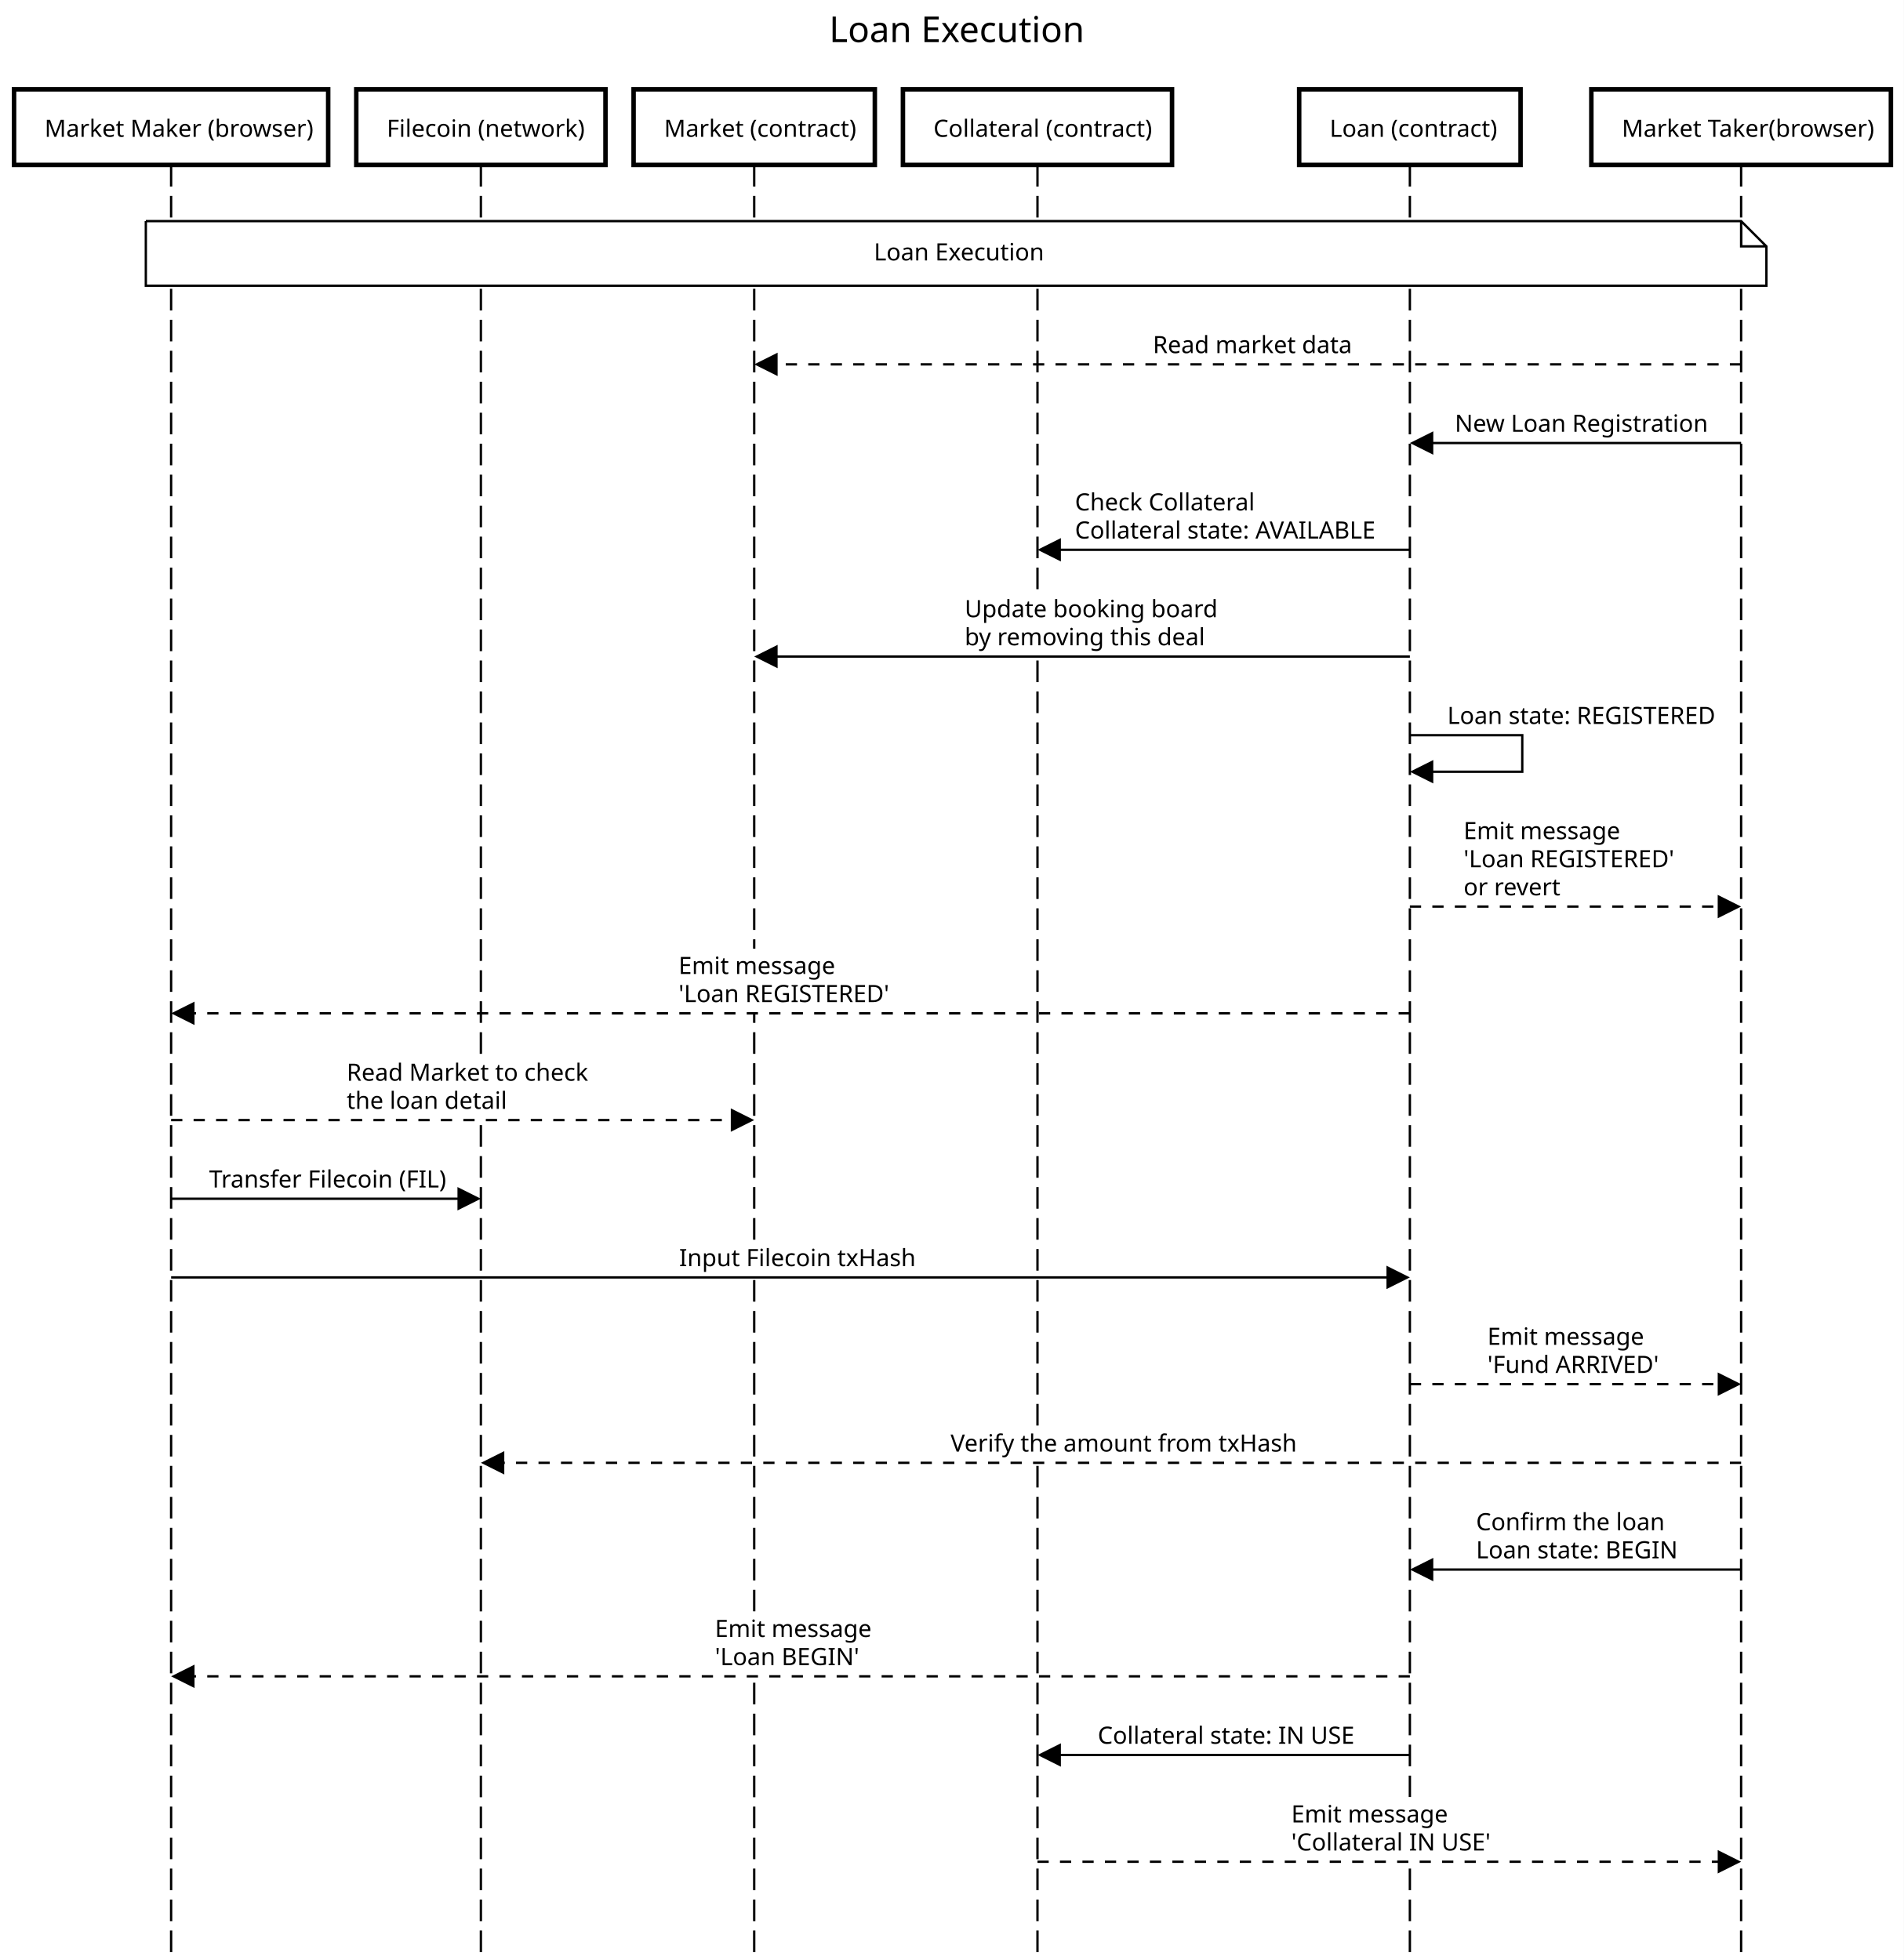
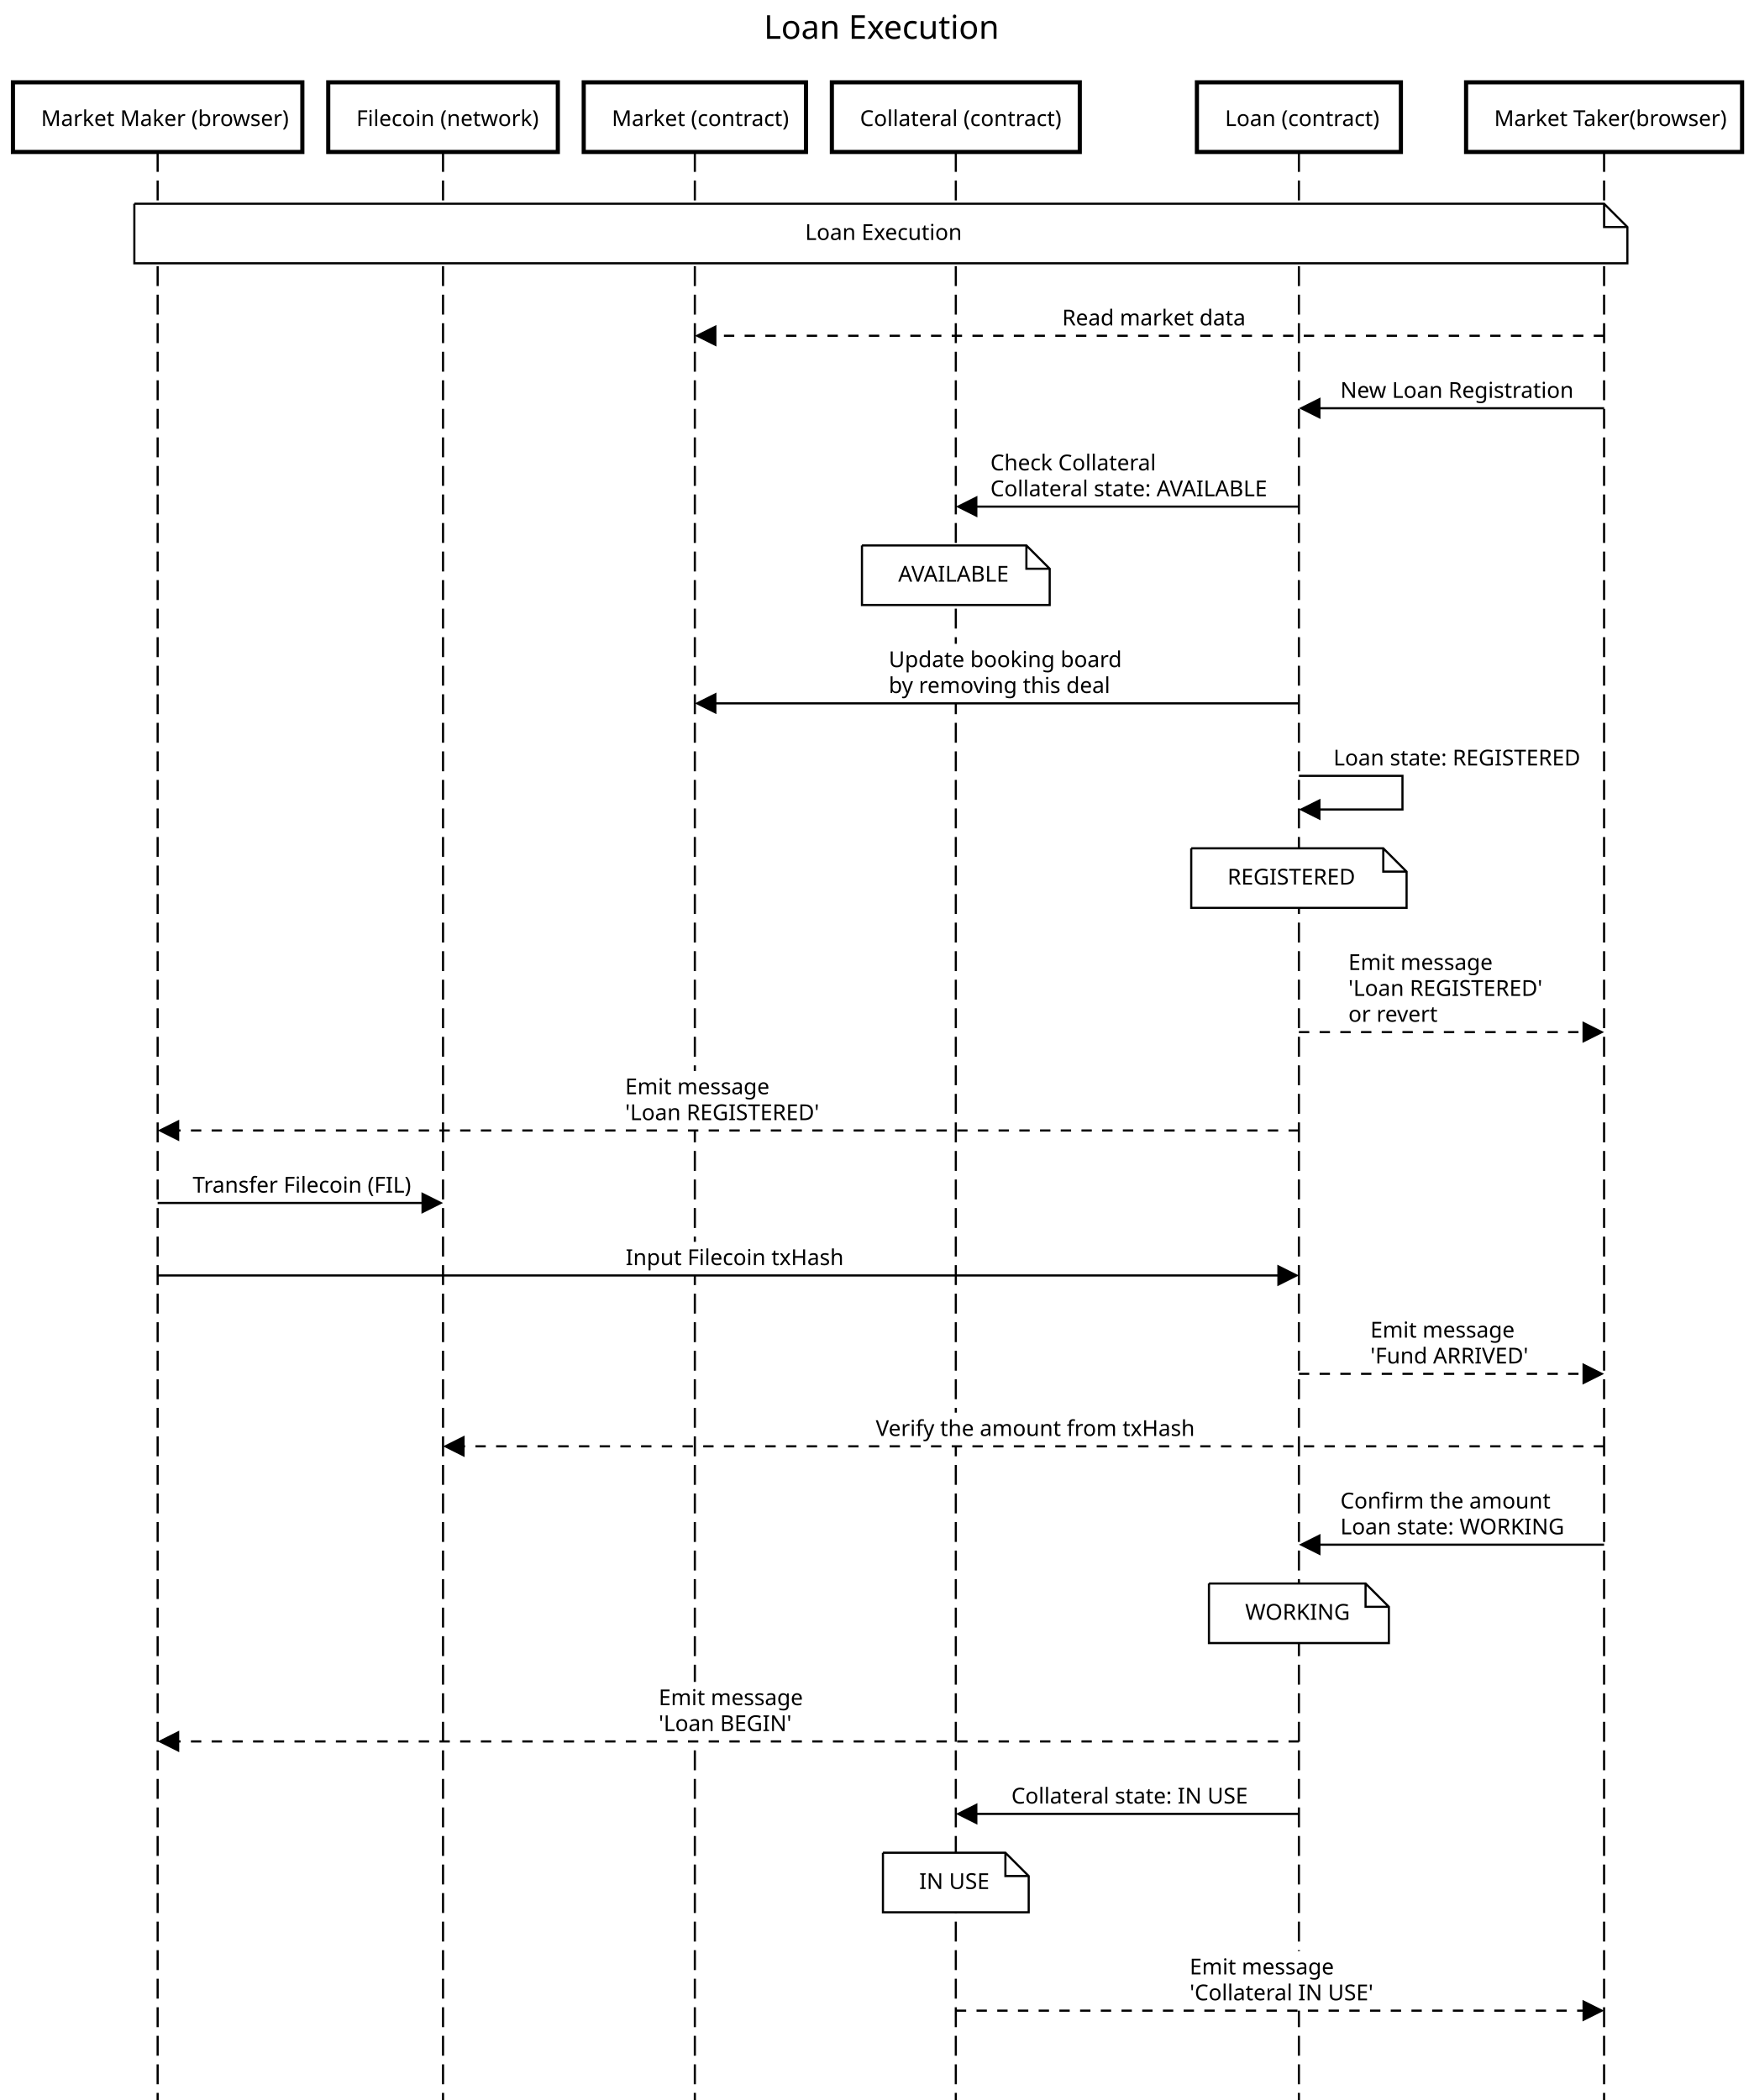
- <svg xmlns="http://www.w3.org/2000/svg" version="1.1" width="1277" height="1315">
+ <svg xmlns="http://www.w3.org/2000/svg" version="1.1" width="1277" height="1529">
  <defs />
  <g>
    <g />
    <g />
    <g />
    <g />
    <g />
    <g />
    <g />
    <g />
    <g />
    <g />
    <g />
    <g />
    <g />
    <g />
    <g />
    <g />
    <g />
    <g />
    <g />
    <g />
    <g />
    <g />
    <g />
    <g />
    <g />
    <g />
    <g />
    <g />
    <g />
    <g />
    <g />
    <g />
    <g />
-     <g>
-       <rect fill="white" stroke="none" x="0" y="0" width="1277" height="1315" />
+     <g />
+     <g />
+     <g>
+       <rect fill="white" stroke="none" x="0" y="0" width="1277" height="1529" />
    </g>
    <g>
      <text fill="black" stroke="none" font-family="sans-serif" font-size="18pt" font-style="normal" font-weight="normal" text-decoration="normal" x="556.153" y="28.272" text-anchor="start" dominant-baseline="alphabetic" xml:space="preserve">Loan Execution</text>
    </g>
    <g />
    <g>
-       <path fill="none" stroke="black" paint-order="fill stroke markers" d=" M 114.777 110.64 L 114.777 1315.047" stroke-miterlimit="10" stroke-width="1.571" stroke-dasharray="14.499,6.283" />
-       <path fill="none" stroke="black" paint-order="fill stroke markers" d=" M 322.557 110.64 L 322.557 1315.047" stroke-miterlimit="10" stroke-width="1.571" stroke-dasharray="14.499,6.283" />
-       <path fill="none" stroke="black" paint-order="fill stroke markers" d=" M 505.892 110.64 L 505.892 1315.047" stroke-miterlimit="10" stroke-width="1.571" stroke-dasharray="14.499,6.283" />
-       <path fill="none" stroke="black" paint-order="fill stroke markers" d=" M 695.899 110.64 L 695.899 1315.047" stroke-miterlimit="10" stroke-width="1.571" stroke-dasharray="14.499,6.283" />
-       <path fill="none" stroke="black" paint-order="fill stroke markers" d=" M 945.685 110.64 L 945.685 1315.047" stroke-miterlimit="10" stroke-width="1.571" stroke-dasharray="14.499,6.283" />
-       <path fill="none" stroke="black" paint-order="fill stroke markers" d=" M 1167.873 110.64 L 1167.873 1315.047" stroke-miterlimit="10" stroke-width="1.571" stroke-dasharray="14.499,6.283" />
+       <path fill="none" stroke="black" paint-order="fill stroke markers" d=" M 114.777 110.64 L 114.777 1529.917" stroke-miterlimit="10" stroke-width="1.571" stroke-dasharray="14.499,6.283" />
+       <path fill="none" stroke="black" paint-order="fill stroke markers" d=" M 322.557 110.64 L 322.557 1529.917" stroke-miterlimit="10" stroke-width="1.571" stroke-dasharray="14.499,6.283" />
+       <path fill="none" stroke="black" paint-order="fill stroke markers" d=" M 505.892 110.64 L 505.892 1529.917" stroke-miterlimit="10" stroke-width="1.571" stroke-dasharray="14.499,6.283" />
+       <path fill="none" stroke="black" paint-order="fill stroke markers" d=" M 695.899 110.64 L 695.899 1529.917" stroke-miterlimit="10" stroke-width="1.571" stroke-dasharray="14.499,6.283" />
+       <path fill="none" stroke="black" paint-order="fill stroke markers" d=" M 945.685 110.64 L 945.685 1529.917" stroke-miterlimit="10" stroke-width="1.571" stroke-dasharray="14.499,6.283" />
+       <path fill="none" stroke="black" paint-order="fill stroke markers" d=" M 1167.873 110.64 L 1167.873 1529.917" stroke-miterlimit="10" stroke-width="1.571" stroke-dasharray="14.499,6.283" />
    </g>
    <g>
      <path fill="none" stroke="none" />
      <g>
        <path fill="white" stroke="black" paint-order="fill stroke markers" d=" M 9.424 59.938 L 220.13 59.938 L 220.13 110.64 L 9.424 110.64 L 9.424 59.938 Z" stroke-miterlimit="10" stroke-width="3.016" stroke-dasharray="" />
      </g>
      <g>
        <text fill="black" stroke="none" font-family="sans-serif" font-size="12pt" font-style="normal" font-weight="normal" text-decoration="normal" x="29.875" y="91.791" text-anchor="start" dominant-baseline="alphabetic" xml:space="preserve">Market Maker (browser)</text>
      </g>
      <path fill="none" stroke="none" />
      <g>
        <path fill="white" stroke="black" paint-order="fill stroke markers" d=" M 238.978 59.938 L 406.137 59.938 L 406.137 110.64 L 238.978 110.64 L 238.978 59.938 Z" stroke-miterlimit="10" stroke-width="3.016" stroke-dasharray="" />
      </g>
      <g>
        <text fill="black" stroke="none" font-family="sans-serif" font-size="12pt" font-style="normal" font-weight="normal" text-decoration="normal" x="259.428" y="91.791" text-anchor="start" dominant-baseline="alphabetic" xml:space="preserve">Filecoin (network)</text>
      </g>
      <path fill="none" stroke="none" />
      <g>
        <path fill="white" stroke="black" paint-order="fill stroke markers" d=" M 424.985 59.938 L 586.8 59.938 L 586.8 110.64 L 424.985 110.64 L 424.985 59.938 Z" stroke-miterlimit="10" stroke-width="3.016" stroke-dasharray="" />
      </g>
      <g>
        <text fill="black" stroke="none" font-family="sans-serif" font-size="12pt" font-style="normal" font-weight="normal" text-decoration="normal" x="445.435" y="91.791" text-anchor="start" dominant-baseline="alphabetic" xml:space="preserve">Market (contract)</text>
      </g>
      <path fill="none" stroke="none" />
      <g>
        <path fill="white" stroke="black" paint-order="fill stroke markers" d=" M 605.648 59.938 L 786.151 59.938 L 786.151 110.64 L 605.648 110.64 L 605.648 59.938 Z" stroke-miterlimit="10" stroke-width="3.016" stroke-dasharray="" />
      </g>
      <g>
        <text fill="black" stroke="none" font-family="sans-serif" font-size="12pt" font-style="normal" font-weight="normal" text-decoration="normal" x="626.099" y="91.791" text-anchor="start" dominant-baseline="alphabetic" xml:space="preserve">Collateral (contract)</text>
      </g>
      <path fill="none" stroke="none" />
      <g>
        <path fill="white" stroke="black" paint-order="fill stroke markers" d=" M 871.43 59.938 L 1019.94 59.938 L 1019.94 110.64 L 871.43 110.64 L 871.43 59.938 Z" stroke-miterlimit="10" stroke-width="3.016" stroke-dasharray="" />
      </g>
      <g>
        <text fill="black" stroke="none" font-family="sans-serif" font-size="12pt" font-style="normal" font-weight="normal" text-decoration="normal" x="891.88" y="91.791" text-anchor="start" dominant-baseline="alphabetic" xml:space="preserve">Loan (contract)</text>
      </g>
      <path fill="none" stroke="none" />
      <g>
        <path fill="white" stroke="black" paint-order="fill stroke markers" d=" M 1067.407 59.938 L 1268.339 59.938 L 1268.339 110.64 L 1067.407 110.64 L 1067.407 59.938 Z" stroke-miterlimit="10" stroke-width="3.016" stroke-dasharray="" />
      </g>
      <g>
        <text fill="black" stroke="none" font-family="sans-serif" font-size="12pt" font-style="normal" font-weight="normal" text-decoration="normal" x="1087.857" y="91.791" text-anchor="start" dominant-baseline="alphabetic" xml:space="preserve">Market Taker(browser)</text>
      </g>
    </g>
    <g>
      <path fill="white" stroke="black" paint-order="fill stroke markers" d=" M 97.813 148.336 L 1167.873 148.336 L 1184.836 165.3 L 1184.836 191.687 L 97.813 191.687 L 97.813 148.336 M 1167.873 148.336 L 1167.873 165.3 L 1184.836 165.3" stroke-miterlimit="10" stroke-width="1.571" stroke-dasharray="" />
      <g>
        <text fill="black" stroke="none" font-family="sans-serif" font-size="12pt" font-style="normal" font-weight="normal" text-decoration="normal" x="586.173" y="174.724" text-anchor="start" dominant-baseline="alphabetic" xml:space="preserve">Loan Execution</text>
      </g>
      <g>
        <g>
          <rect fill="white" stroke="none" x="770.466" y="219.96" width="132.834" height="24.503" />
        </g>
        <text fill="black" stroke="none" font-family="sans-serif" font-size="12pt" font-style="normal" font-weight="normal" text-decoration="normal" x="773.293" y="236.923" text-anchor="start" dominant-baseline="alphabetic" xml:space="preserve">Read market data</text>
      </g>
      <g>
        <path fill="none" stroke="black" paint-order="fill stroke markers" d=" M 1167.873 244.463 L 509.034 244.463" stroke-miterlimit="10" stroke-width="1.571" stroke-dasharray="7.539" />
        <g transform="translate(505.8924,244.4626) translate(-505.8924,-244.4626)">
          <path fill="black" stroke="none" paint-order="stroke fill markers" d=" M 521.599 236.609 L 505.892 244.463 L 521.599 252.316 Z" />
        </g>
      </g>
      <g>
        <g>
          <rect fill="white" stroke="none" x="973.018" y="272.735" width="167.522" height="24.503" />
        </g>
        <text fill="black" stroke="none" font-family="sans-serif" font-size="12pt" font-style="normal" font-weight="normal" text-decoration="normal" x="975.845" y="289.699" text-anchor="start" dominant-baseline="alphabetic" xml:space="preserve">New Loan Registration</text>
      </g>
      <g>
        <path fill="none" stroke="black" paint-order="fill stroke markers" d=" M 1167.873 297.238 L 948.826 297.238" stroke-miterlimit="10" stroke-width="1.571" stroke-dasharray="" />
        <g transform="translate(945.685,297.2379) translate(-945.685,-297.2379)">
          <path fill="black" stroke="none" paint-order="stroke fill markers" d=" M 961.392 289.384 L 945.685 297.238 L 961.392 305.091 Z" />
        </g>
      </g>
      <g>
        <g>
          <rect fill="white" stroke="none" x="718.203" y="325.51" width="123.037" height="24.503" />
        </g>
        <g>
          <rect fill="white" stroke="none" x="718.203" y="344.359" width="205.178" height="24.503" />
        </g>
        <text fill="black" stroke="none" font-family="sans-serif" font-size="12pt" font-style="normal" font-weight="normal" text-decoration="normal" x="721.03" y="342.474" text-anchor="start" dominant-baseline="alphabetic" xml:space="preserve">Check Collateral</text>
        <text fill="black" stroke="none" font-family="sans-serif" font-size="12pt" font-style="normal" font-weight="normal" text-decoration="normal" x="721.03" y="361.322" text-anchor="start" dominant-baseline="alphabetic" xml:space="preserve">Collateral state: AVAILABLE</text>
      </g>
      <g>
        <path fill="none" stroke="black" paint-order="fill stroke markers" d=" M 945.685 368.861 L 699.041 368.861" stroke-miterlimit="10" stroke-width="1.571" stroke-dasharray="" />
        <g transform="translate(695.8994,368.8615) translate(-695.8994,-368.8615)">
          <path fill="black" stroke="none" paint-order="stroke fill markers" d=" M 711.606 361.008 L 695.899 368.861 L 711.606 376.715 Z" />
        </g>
      </g>
-       <g>
-         <g>
-           <rect fill="white" stroke="none" x="644.235" y="397.134" width="163.108" height="24.503" />
-         </g>
-         <g>
-           <rect fill="white" stroke="none" x="644.235" y="415.982" width="156.842" height="24.503" />
-         </g>
-         <text fill="black" stroke="none" font-family="sans-serif" font-size="12pt" font-style="normal" font-weight="normal" text-decoration="normal" x="647.062" y="414.097" text-anchor="start" dominant-baseline="alphabetic" xml:space="preserve">Update booking board</text>
-         <text fill="black" stroke="none" font-family="sans-serif" font-size="12pt" font-style="normal" font-weight="normal" text-decoration="normal" x="647.062" y="432.946" text-anchor="start" dominant-baseline="alphabetic" xml:space="preserve">by removing this deal</text>
-       </g>
-       <g>
-         <path fill="none" stroke="black" paint-order="fill stroke markers" d=" M 945.685 440.485 L 509.034 440.485" stroke-miterlimit="10" stroke-width="1.571" stroke-dasharray="" />
-         <g transform="translate(505.8924,440.485) translate(-505.8924,-440.485)">
-           <path fill="black" stroke="none" paint-order="stroke fill markers" d=" M 521.599 432.632 L 505.892 440.485 L 521.599 448.339 Z" />
-         </g>
-       </g>
-       <g>
-         <g>
-           <rect fill="white" stroke="none" x="967.989" y="468.758" width="193.287" height="24.503" />
-         </g>
-         <text fill="black" stroke="none" font-family="sans-serif" font-size="12pt" font-style="normal" font-weight="normal" text-decoration="normal" x="970.816" y="485.721" text-anchor="start" dominant-baseline="alphabetic" xml:space="preserve">Loan state: REGISTERED</text>
-       </g>
-       <g>
-         <path fill="none" stroke="black" paint-order="fill stroke markers" d=" M 945.685 493.26 L 1021.078 493.26 L 1021.078 517.763 L 948.826 517.763" stroke-miterlimit="10" stroke-width="1.571" stroke-dasharray="" />
-         <g transform="translate(945.685,517.7631) translate(-945.685,-517.7631)">
-           <path fill="black" stroke="none" paint-order="stroke fill markers" d=" M 961.392 509.91 L 945.685 517.763 L 961.392 525.617 Z" />
-         </g>
-       </g>
-       <g>
-         <g>
-           <rect fill="white" stroke="none" x="978.87" y="546.036" width="107.022" height="24.503" />
-         </g>
-         <g>
-           <rect fill="white" stroke="none" x="978.87" y="564.884" width="155.819" height="24.503" />
-         </g>
-         <g>
-           <rect fill="white" stroke="none" x="978.87" y="583.732" width="65.225" height="24.503" />
-         </g>
-         <text fill="black" stroke="none" font-family="sans-serif" font-size="12pt" font-style="normal" font-weight="normal" text-decoration="normal" x="981.697" y="562.999" text-anchor="start" dominant-baseline="alphabetic" xml:space="preserve">Emit message</text>
-         <text fill="black" stroke="none" font-family="sans-serif" font-size="12pt" font-style="normal" font-weight="normal" text-decoration="normal" x="981.697" y="581.847" text-anchor="start" dominant-baseline="alphabetic" xml:space="preserve">'Loan REGISTERED'</text>
-         <text fill="black" stroke="none" font-family="sans-serif" font-size="12pt" font-style="normal" font-weight="normal" text-decoration="normal" x="981.697" y="600.696" text-anchor="start" dominant-baseline="alphabetic" xml:space="preserve">or revert</text>
-       </g>
-       <g>
-         <path fill="none" stroke="black" paint-order="fill stroke markers" d=" M 945.685 608.235 L 1164.732 608.235" stroke-miterlimit="10" stroke-width="1.571" stroke-dasharray="7.539" />
-         <g transform="translate(1167.873,608.235) translate(-1167.873,-608.235)">
-           <path fill="black" stroke="none" paint-order="stroke fill markers" d=" M 1152.166 600.382 L 1167.873 608.235 L 1152.166 616.088 Z" />
-         </g>
-       </g>
-       <g>
-         <g>
-           <rect fill="white" stroke="none" x="452.322" y="636.507" width="107.022" height="24.503" />
-         </g>
-         <g>
-           <rect fill="white" stroke="none" x="452.322" y="655.356" width="155.819" height="24.503" />
-         </g>
-         <text fill="black" stroke="none" font-family="sans-serif" font-size="12pt" font-style="normal" font-weight="normal" text-decoration="normal" x="455.149" y="653.471" text-anchor="start" dominant-baseline="alphabetic" xml:space="preserve">Emit message</text>
-         <text fill="black" stroke="none" font-family="sans-serif" font-size="12pt" font-style="normal" font-weight="normal" text-decoration="normal" x="455.149" y="672.319" text-anchor="start" dominant-baseline="alphabetic" xml:space="preserve">'Loan REGISTERED'</text>
-       </g>
-       <g>
-         <path fill="none" stroke="black" paint-order="fill stroke markers" d=" M 945.685 679.859 L 117.918 679.859" stroke-miterlimit="10" stroke-width="1.571" stroke-dasharray="7.539" />
-         <g transform="translate(114.7769,679.8586) translate(-114.7769,-679.8586)">
-           <path fill="black" stroke="none" paint-order="stroke fill markers" d=" M 130.484 672.005 L 114.777 679.859 L 130.484 687.712 Z" />
-         </g>
-       </g>
-       <g>
-         <g>
-           <rect fill="white" stroke="none" x="229.695" y="708.131" width="161.279" height="24.503" />
-         </g>
-         <g>
-           <rect fill="white" stroke="none" x="229.695" y="726.979" width="105.287" height="24.503" />
-         </g>
-         <text fill="black" stroke="none" font-family="sans-serif" font-size="12pt" font-style="normal" font-weight="normal" text-decoration="normal" x="232.522" y="725.095" text-anchor="start" dominant-baseline="alphabetic" xml:space="preserve">Read Market to check</text>
-         <text fill="black" stroke="none" font-family="sans-serif" font-size="12pt" font-style="normal" font-weight="normal" text-decoration="normal" x="232.522" y="743.943" text-anchor="start" dominant-baseline="alphabetic" xml:space="preserve">the loan detail</text>
-       </g>
-       <g>
-         <path fill="none" stroke="black" paint-order="fill stroke markers" d=" M 114.777 751.482 L 502.751 751.482" stroke-miterlimit="10" stroke-width="1.571" stroke-dasharray="7.539" />
-         <g transform="translate(505.8924,751.4822) translate(-505.8924,-751.4822)">
-           <path fill="black" stroke="none" paint-order="stroke fill markers" d=" M 490.185 743.629 L 505.892 751.482 L 490.185 759.336 Z" />
-         </g>
-       </g>
-       <g>
-         <g>
-           <rect fill="white" stroke="none" x="137.449" y="779.755" width="162.436" height="24.503" />
-         </g>
-         <text fill="black" stroke="none" font-family="sans-serif" font-size="12pt" font-style="normal" font-weight="normal" text-decoration="normal" x="140.276" y="796.718" text-anchor="start" dominant-baseline="alphabetic" xml:space="preserve">Transfer Filecoin (FIL)</text>
-       </g>
-       <g>
-         <path fill="none" stroke="black" paint-order="fill stroke markers" d=" M 114.777 804.257 L 319.416 804.257" stroke-miterlimit="10" stroke-width="1.571" stroke-dasharray="" />
-         <g transform="translate(322.5573,804.2575) translate(-322.5573,-804.2575)">
-           <path fill="black" stroke="none" paint-order="stroke fill markers" d=" M 306.85 796.404 L 322.557 804.257 L 306.85 812.111 Z" />
-         </g>
-       </g>
-       <g>
-         <g>
-           <rect fill="white" stroke="none" x="452.701" y="832.53" width="155.061" height="24.503" />
-         </g>
-         <text fill="black" stroke="none" font-family="sans-serif" font-size="12pt" font-style="normal" font-weight="normal" text-decoration="normal" x="455.528" y="849.493" text-anchor="start" dominant-baseline="alphabetic" xml:space="preserve">Input Filecoin txHash</text>
-       </g>
-       <g>
-         <path fill="none" stroke="black" paint-order="fill stroke markers" d=" M 114.777 857.033 L 942.544 857.033" stroke-miterlimit="10" stroke-width="1.571" stroke-dasharray="" />
-         <g transform="translate(945.685,857.0327) translate(-945.685,-857.0327)">
-           <path fill="black" stroke="none" paint-order="stroke fill markers" d=" M 929.978 849.179 L 945.685 857.033 L 929.978 864.886 Z" />
-         </g>
-       </g>
-       <g>
-         <g>
-           <rect fill="white" stroke="none" x="994.878" y="885.305" width="107.022" height="24.503" />
-         </g>
-         <g>
-           <rect fill="white" stroke="none" x="994.878" y="904.154" width="123.803" height="24.503" />
-         </g>
-         <text fill="black" stroke="none" font-family="sans-serif" font-size="12pt" font-style="normal" font-weight="normal" text-decoration="normal" x="997.705" y="902.269" text-anchor="start" dominant-baseline="alphabetic" xml:space="preserve">Emit message</text>
-         <text fill="black" stroke="none" font-family="sans-serif" font-size="12pt" font-style="normal" font-weight="normal" text-decoration="normal" x="997.705" y="921.117" text-anchor="start" dominant-baseline="alphabetic" xml:space="preserve">'Fund ARRIVED'</text>
-       </g>
-       <g>
-         <path fill="none" stroke="black" paint-order="fill stroke markers" d=" M 945.685 928.656 L 1164.732 928.656" stroke-miterlimit="10" stroke-width="1.571" stroke-dasharray="7.539" />
-         <g transform="translate(1167.873,928.6563) translate(-1167.873,-928.6563)">
-           <path fill="black" stroke="none" paint-order="stroke fill markers" d=" M 1152.166 920.803 L 1167.873 928.656 L 1152.166 936.51 Z" />
-         </g>
-       </g>
-       <g>
-         <g>
-           <rect fill="white" stroke="none" x="634.782" y="956.929" width="220.865" height="24.503" />
-         </g>
-         <text fill="black" stroke="none" font-family="sans-serif" font-size="12pt" font-style="normal" font-weight="normal" text-decoration="normal" x="637.61" y="973.892" text-anchor="start" dominant-baseline="alphabetic" xml:space="preserve">Verify the amount from txHash</text>
-       </g>
-       <g>
-         <path fill="none" stroke="black" paint-order="fill stroke markers" d=" M 1167.873 981.432 L 325.699 981.432" stroke-miterlimit="10" stroke-width="1.571" stroke-dasharray="7.539" />
-         <g transform="translate(322.5573,981.4316) translate(-322.5573,-981.4316)">
-           <path fill="black" stroke="none" paint-order="stroke fill markers" d=" M 338.264 973.578 L 322.557 981.432 L 338.264 989.285 Z" />
-         </g>
-       </g>
-       <g>
-         <g>
-           <rect fill="white" stroke="none" x="987.249" y="1009.704" width="123.045" height="24.503" />
-         </g>
-         <g>
-           <rect fill="white" stroke="none" x="987.249" y="1028.552" width="139.061" height="24.503" />
-         </g>
-         <text fill="black" stroke="none" font-family="sans-serif" font-size="12pt" font-style="normal" font-weight="normal" text-decoration="normal" x="990.076" y="1026.668" text-anchor="start" dominant-baseline="alphabetic" xml:space="preserve">Confirm the loan</text>
-         <text fill="black" stroke="none" font-family="sans-serif" font-size="12pt" font-style="normal" font-weight="normal" text-decoration="normal" x="990.076" y="1045.516" text-anchor="start" dominant-baseline="alphabetic" xml:space="preserve">Loan state: BEGIN</text>
-       </g>
-       <g>
-         <path fill="none" stroke="black" paint-order="fill stroke markers" d=" M 1167.873 1053.055 L 948.826 1053.055" stroke-miterlimit="10" stroke-width="1.571" stroke-dasharray="" />
-         <g transform="translate(945.685,1053.055) translate(-945.685,-1053.055)">
-           <path fill="black" stroke="none" paint-order="stroke fill markers" d=" M 961.392 1045.202 L 945.685 1053.055 L 961.392 1060.909 Z" />
-         </g>
-       </g>
-       <g>
-         <g>
-           <rect fill="white" stroke="none" x="476.72" y="1081.328" width="107.022" height="24.503" />
-         </g>
-         <g>
-           <rect fill="white" stroke="none" x="476.72" y="1100.176" width="101.592" height="24.503" />
-         </g>
-         <text fill="black" stroke="none" font-family="sans-serif" font-size="12pt" font-style="normal" font-weight="normal" text-decoration="normal" x="479.547" y="1098.291" text-anchor="start" dominant-baseline="alphabetic" xml:space="preserve">Emit message</text>
-         <text fill="black" stroke="none" font-family="sans-serif" font-size="12pt" font-style="normal" font-weight="normal" text-decoration="normal" x="479.547" y="1117.139" text-anchor="start" dominant-baseline="alphabetic" xml:space="preserve">'Loan BEGIN'</text>
-       </g>
-       <g>
-         <path fill="none" stroke="black" paint-order="fill stroke markers" d=" M 945.685 1124.679 L 117.918 1124.679" stroke-miterlimit="10" stroke-width="1.571" stroke-dasharray="7.539" />
-         <g transform="translate(114.7769,1124.679) translate(-114.7769,-1124.679)">
-           <path fill="black" stroke="none" paint-order="stroke fill markers" d=" M 130.484 1116.825 L 114.777 1124.679 L 130.484 1132.532 Z" />
-         </g>
-       </g>
-       <g>
-         <g>
-           <rect fill="white" stroke="none" x="733.488" y="1152.951" width="174.608" height="24.503" />
-         </g>
-         <text fill="black" stroke="none" font-family="sans-serif" font-size="12pt" font-style="normal" font-weight="normal" text-decoration="normal" x="736.316" y="1169.915" text-anchor="start" dominant-baseline="alphabetic" xml:space="preserve">Collateral state: IN USE</text>
-       </g>
-       <g>
-         <path fill="none" stroke="black" paint-order="fill stroke markers" d=" M 945.685 1177.454 L 699.041 1177.454" stroke-miterlimit="10" stroke-width="1.571" stroke-dasharray="" />
-         <g transform="translate(695.8994,1177.454) translate(-695.8994,-1177.454)">
-           <path fill="black" stroke="none" paint-order="stroke fill markers" d=" M 711.606 1169.601 L 695.899 1177.454 L 711.606 1185.307 Z" />
-         </g>
-       </g>
-       <g>
-         <g>
-           <rect fill="white" stroke="none" x="863.317" y="1205.726" width="107.022" height="24.503" />
-         </g>
-         <g>
-           <rect fill="white" stroke="none" x="863.317" y="1224.575" width="137.139" height="24.503" />
-         </g>
-         <text fill="black" stroke="none" font-family="sans-serif" font-size="12pt" font-style="normal" font-weight="normal" text-decoration="normal" x="866.144" y="1222.69" text-anchor="start" dominant-baseline="alphabetic" xml:space="preserve">Emit message</text>
-         <text fill="black" stroke="none" font-family="sans-serif" font-size="12pt" font-style="normal" font-weight="normal" text-decoration="normal" x="866.144" y="1241.538" text-anchor="start" dominant-baseline="alphabetic" xml:space="preserve">'Collateral IN USE'</text>
-       </g>
-       <g>
-         <path fill="none" stroke="black" paint-order="fill stroke markers" d=" M 695.899 1249.078 L 1164.732 1249.078" stroke-miterlimit="10" stroke-width="1.571" stroke-dasharray="7.539" />
-         <g transform="translate(1167.873,1249.078) translate(-1167.873,-1249.078)">
-           <path fill="black" stroke="none" paint-order="stroke fill markers" d=" M 1152.166 1241.224 L 1167.873 1249.078 L 1152.166 1256.931 Z" />
+       <path fill="white" stroke="black" paint-order="fill stroke markers" d=" M 627.555 397.134 L 747.281 397.134 L 764.244 414.097 L 764.244 440.485 L 627.555 440.485 L 627.555 397.134 M 747.281 397.134 L 747.281 414.097 L 764.244 414.097" stroke-miterlimit="10" stroke-width="1.571" stroke-dasharray="" />
+       <g>
+         <text fill="black" stroke="none" font-family="sans-serif" font-size="12pt" font-style="normal" font-weight="normal" text-decoration="normal" x="653.942" y="423.522" text-anchor="start" dominant-baseline="alphabetic" xml:space="preserve">AVAILABLE</text>
+       </g>
+       <g>
+         <g>
+           <rect fill="white" stroke="none" x="644.235" y="468.758" width="163.108" height="24.503" />
+         </g>
+         <g>
+           <rect fill="white" stroke="none" x="644.235" y="487.606" width="156.842" height="24.503" />
+         </g>
+         <text fill="black" stroke="none" font-family="sans-serif" font-size="12pt" font-style="normal" font-weight="normal" text-decoration="normal" x="647.062" y="485.721" text-anchor="start" dominant-baseline="alphabetic" xml:space="preserve">Update booking board</text>
+         <text fill="black" stroke="none" font-family="sans-serif" font-size="12pt" font-style="normal" font-weight="normal" text-decoration="normal" x="647.062" y="504.569" text-anchor="start" dominant-baseline="alphabetic" xml:space="preserve">by removing this deal</text>
+       </g>
+       <g>
+         <path fill="none" stroke="black" paint-order="fill stroke markers" d=" M 945.685 512.109 L 509.034 512.109" stroke-miterlimit="10" stroke-width="1.571" stroke-dasharray="" />
+         <g transform="translate(505.8924,512.1086) translate(-505.8924,-512.1086)">
+           <path fill="black" stroke="none" paint-order="stroke fill markers" d=" M 521.599 504.255 L 505.892 512.109 L 521.599 519.962 Z" />
+         </g>
+       </g>
+       <g>
+         <g>
+           <rect fill="white" stroke="none" x="967.989" y="540.381" width="193.287" height="24.503" />
+         </g>
+         <text fill="black" stroke="none" font-family="sans-serif" font-size="12pt" font-style="normal" font-weight="normal" text-decoration="normal" x="970.816" y="557.345" text-anchor="start" dominant-baseline="alphabetic" xml:space="preserve">Loan state: REGISTERED</text>
+       </g>
+       <g>
+         <path fill="none" stroke="black" paint-order="fill stroke markers" d=" M 945.685 564.884 L 1021.078 564.884 L 1021.078 589.387 L 948.826 589.387" stroke-miterlimit="10" stroke-width="1.571" stroke-dasharray="" />
+         <g transform="translate(945.685,589.3867) translate(-945.685,-589.3867)">
+           <path fill="black" stroke="none" paint-order="stroke fill markers" d=" M 961.392 581.533 L 945.685 589.387 L 961.392 597.24 Z" />
+         </g>
+       </g>
+       <path fill="white" stroke="black" paint-order="fill stroke markers" d=" M 867.29 617.659 L 1007.117 617.659 L 1024.08 634.623 L 1024.08 661.01 L 867.29 661.01 L 867.29 617.659 M 1007.117 617.659 L 1007.117 634.623 L 1024.08 634.623" stroke-miterlimit="10" stroke-width="1.571" stroke-dasharray="" />
+       <g>
+         <text fill="black" stroke="none" font-family="sans-serif" font-size="12pt" font-style="normal" font-weight="normal" text-decoration="normal" x="893.677" y="644.047" text-anchor="start" dominant-baseline="alphabetic" xml:space="preserve">REGISTERED</text>
+       </g>
+       <g>
+         <g>
+           <rect fill="white" stroke="none" x="978.87" y="689.283" width="107.022" height="24.503" />
+         </g>
+         <g>
+           <rect fill="white" stroke="none" x="978.87" y="708.131" width="155.819" height="24.503" />
+         </g>
+         <g>
+           <rect fill="white" stroke="none" x="978.87" y="726.979" width="65.225" height="24.503" />
+         </g>
+         <text fill="black" stroke="none" font-family="sans-serif" font-size="12pt" font-style="normal" font-weight="normal" text-decoration="normal" x="981.697" y="706.246" text-anchor="start" dominant-baseline="alphabetic" xml:space="preserve">Emit message</text>
+         <text fill="black" stroke="none" font-family="sans-serif" font-size="12pt" font-style="normal" font-weight="normal" text-decoration="normal" x="981.697" y="725.095" text-anchor="start" dominant-baseline="alphabetic" xml:space="preserve">'Loan REGISTERED'</text>
+         <text fill="black" stroke="none" font-family="sans-serif" font-size="12pt" font-style="normal" font-weight="normal" text-decoration="normal" x="981.697" y="743.943" text-anchor="start" dominant-baseline="alphabetic" xml:space="preserve">or revert</text>
+       </g>
+       <g>
+         <path fill="none" stroke="black" paint-order="fill stroke markers" d=" M 945.685 751.482 L 1164.732 751.482" stroke-miterlimit="10" stroke-width="1.571" stroke-dasharray="7.539" />
+         <g transform="translate(1167.873,751.4822) translate(-1167.873,-751.4822)">
+           <path fill="black" stroke="none" paint-order="stroke fill markers" d=" M 1152.166 743.629 L 1167.873 751.482 L 1152.166 759.336 Z" />
+         </g>
+       </g>
+       <g>
+         <g>
+           <rect fill="white" stroke="none" x="452.322" y="779.755" width="107.022" height="24.503" />
+         </g>
+         <g>
+           <rect fill="white" stroke="none" x="452.322" y="798.603" width="155.819" height="24.503" />
+         </g>
+         <text fill="black" stroke="none" font-family="sans-serif" font-size="12pt" font-style="normal" font-weight="normal" text-decoration="normal" x="455.149" y="796.718" text-anchor="start" dominant-baseline="alphabetic" xml:space="preserve">Emit message</text>
+         <text fill="black" stroke="none" font-family="sans-serif" font-size="12pt" font-style="normal" font-weight="normal" text-decoration="normal" x="455.149" y="815.566" text-anchor="start" dominant-baseline="alphabetic" xml:space="preserve">'Loan REGISTERED'</text>
+       </g>
+       <g>
+         <path fill="none" stroke="black" paint-order="fill stroke markers" d=" M 945.685 823.106 L 117.918 823.106" stroke-miterlimit="10" stroke-width="1.571" stroke-dasharray="7.539" />
+         <g transform="translate(114.7769,823.1058) translate(-114.7769,-823.1058)">
+           <path fill="black" stroke="none" paint-order="stroke fill markers" d=" M 130.484 815.252 L 114.777 823.106 L 130.484 830.959 Z" />
+         </g>
+       </g>
+       <g>
+         <g>
+           <rect fill="white" stroke="none" x="137.449" y="851.378" width="162.436" height="24.503" />
+         </g>
+         <text fill="black" stroke="none" font-family="sans-serif" font-size="12pt" font-style="normal" font-weight="normal" text-decoration="normal" x="140.276" y="868.342" text-anchor="start" dominant-baseline="alphabetic" xml:space="preserve">Transfer Filecoin (FIL)</text>
+       </g>
+       <g>
+         <path fill="none" stroke="black" paint-order="fill stroke markers" d=" M 114.777 875.881 L 319.416 875.881" stroke-miterlimit="10" stroke-width="1.571" stroke-dasharray="" />
+         <g transform="translate(322.5573,875.881) translate(-322.5573,-875.881)">
+           <path fill="black" stroke="none" paint-order="stroke fill markers" d=" M 306.85 868.028 L 322.557 875.881 L 306.85 883.734 Z" />
+         </g>
+       </g>
+       <g>
+         <g>
+           <rect fill="white" stroke="none" x="452.701" y="904.154" width="155.061" height="24.503" />
+         </g>
+         <text fill="black" stroke="none" font-family="sans-serif" font-size="12pt" font-style="normal" font-weight="normal" text-decoration="normal" x="455.528" y="921.117" text-anchor="start" dominant-baseline="alphabetic" xml:space="preserve">Input Filecoin txHash</text>
+       </g>
+       <g>
+         <path fill="none" stroke="black" paint-order="fill stroke markers" d=" M 114.777 928.656 L 942.544 928.656" stroke-miterlimit="10" stroke-width="1.571" stroke-dasharray="" />
+         <g transform="translate(945.685,928.6563) translate(-945.685,-928.6563)">
+           <path fill="black" stroke="none" paint-order="stroke fill markers" d=" M 929.978 920.803 L 945.685 928.656 L 929.978 936.51 Z" />
+         </g>
+       </g>
+       <g>
+         <g>
+           <rect fill="white" stroke="none" x="994.878" y="956.929" width="107.022" height="24.503" />
+         </g>
+         <g>
+           <rect fill="white" stroke="none" x="994.878" y="975.777" width="123.803" height="24.503" />
+         </g>
+         <text fill="black" stroke="none" font-family="sans-serif" font-size="12pt" font-style="normal" font-weight="normal" text-decoration="normal" x="997.705" y="973.892" text-anchor="start" dominant-baseline="alphabetic" xml:space="preserve">Emit message</text>
+         <text fill="black" stroke="none" font-family="sans-serif" font-size="12pt" font-style="normal" font-weight="normal" text-decoration="normal" x="997.705" y="992.741" text-anchor="start" dominant-baseline="alphabetic" xml:space="preserve">'Fund ARRIVED'</text>
+       </g>
+       <g>
+         <path fill="none" stroke="black" paint-order="fill stroke markers" d=" M 945.685 1000.28 L 1164.732 1000.28" stroke-miterlimit="10" stroke-width="1.571" stroke-dasharray="7.539" />
+         <g transform="translate(1167.873,1000.28) translate(-1167.873,-1000.28)">
+           <path fill="black" stroke="none" paint-order="stroke fill markers" d=" M 1152.166 992.426 L 1167.873 1000.28 L 1152.166 1008.133 Z" />
+         </g>
+       </g>
+       <g>
+         <g>
+           <rect fill="white" stroke="none" x="634.782" y="1028.552" width="220.865" height="24.503" />
+         </g>
+         <text fill="black" stroke="none" font-family="sans-serif" font-size="12pt" font-style="normal" font-weight="normal" text-decoration="normal" x="637.61" y="1045.516" text-anchor="start" dominant-baseline="alphabetic" xml:space="preserve">Verify the amount from txHash</text>
+       </g>
+       <g>
+         <path fill="none" stroke="black" paint-order="fill stroke markers" d=" M 1167.873 1053.055 L 325.699 1053.055" stroke-miterlimit="10" stroke-width="1.571" stroke-dasharray="7.539" />
+         <g transform="translate(322.5573,1053.055) translate(-322.5573,-1053.055)">
+           <path fill="black" stroke="none" paint-order="stroke fill markers" d=" M 338.264 1045.202 L 322.557 1053.055 L 338.264 1060.909 Z" />
+         </g>
+       </g>
+       <g>
+         <g>
+           <rect fill="white" stroke="none" x="973.034" y="1081.328" width="146.162" height="24.503" />
+         </g>
+         <g>
+           <rect fill="white" stroke="none" x="973.034" y="1100.176" width="167.49" height="24.503" />
+         </g>
+         <text fill="black" stroke="none" font-family="sans-serif" font-size="12pt" font-style="normal" font-weight="normal" text-decoration="normal" x="975.861" y="1098.291" text-anchor="start" dominant-baseline="alphabetic" xml:space="preserve">Confirm the amount</text>
+         <text fill="black" stroke="none" font-family="sans-serif" font-size="12pt" font-style="normal" font-weight="normal" text-decoration="normal" x="975.861" y="1117.139" text-anchor="start" dominant-baseline="alphabetic" xml:space="preserve">Loan state: WORKING</text>
+       </g>
+       <g>
+         <path fill="none" stroke="black" paint-order="fill stroke markers" d=" M 1167.873 1124.679 L 948.826 1124.679" stroke-miterlimit="10" stroke-width="1.571" stroke-dasharray="" />
+         <g transform="translate(945.685,1124.679) translate(-945.685,-1124.679)">
+           <path fill="black" stroke="none" paint-order="stroke fill markers" d=" M 961.392 1116.825 L 945.685 1124.679 L 961.392 1132.532 Z" />
+         </g>
+       </g>
+       <path fill="white" stroke="black" paint-order="fill stroke markers" d=" M 880.188 1152.951 L 994.218 1152.951 L 1011.182 1169.915 L 1011.182 1196.302 L 880.188 1196.302 L 880.188 1152.951 M 994.218 1152.951 L 994.218 1169.915 L 1011.182 1169.915" stroke-miterlimit="10" stroke-width="1.571" stroke-dasharray="" />
+       <g>
+         <text fill="black" stroke="none" font-family="sans-serif" font-size="12pt" font-style="normal" font-weight="normal" text-decoration="normal" x="906.576" y="1179.339" text-anchor="start" dominant-baseline="alphabetic" xml:space="preserve">WORKING</text>
+       </g>
+       <g>
+         <g>
+           <rect fill="white" stroke="none" x="476.72" y="1224.575" width="107.022" height="24.503" />
+         </g>
+         <g>
+           <rect fill="white" stroke="none" x="476.72" y="1243.423" width="101.592" height="24.503" />
+         </g>
+         <text fill="black" stroke="none" font-family="sans-serif" font-size="12pt" font-style="normal" font-weight="normal" text-decoration="normal" x="479.547" y="1241.538" text-anchor="start" dominant-baseline="alphabetic" xml:space="preserve">Emit message</text>
+         <text fill="black" stroke="none" font-family="sans-serif" font-size="12pt" font-style="normal" font-weight="normal" text-decoration="normal" x="479.547" y="1260.387" text-anchor="start" dominant-baseline="alphabetic" xml:space="preserve">'Loan BEGIN'</text>
+       </g>
+       <g>
+         <path fill="none" stroke="black" paint-order="fill stroke markers" d=" M 945.685 1267.926 L 117.918 1267.926" stroke-miterlimit="10" stroke-width="1.571" stroke-dasharray="7.539" />
+         <g transform="translate(114.7769,1267.926) translate(-114.7769,-1267.926)">
+           <path fill="black" stroke="none" paint-order="stroke fill markers" d=" M 130.484 1260.072 L 114.777 1267.926 L 130.484 1275.779 Z" />
+         </g>
+       </g>
+       <g>
+         <g>
+           <rect fill="white" stroke="none" x="733.488" y="1296.198" width="174.608" height="24.503" />
+         </g>
+         <text fill="black" stroke="none" font-family="sans-serif" font-size="12pt" font-style="normal" font-weight="normal" text-decoration="normal" x="736.316" y="1313.162" text-anchor="start" dominant-baseline="alphabetic" xml:space="preserve">Collateral state: IN USE</text>
+       </g>
+       <g>
+         <path fill="none" stroke="black" paint-order="fill stroke markers" d=" M 945.685 1320.701 L 699.041 1320.701" stroke-miterlimit="10" stroke-width="1.571" stroke-dasharray="" />
+         <g transform="translate(695.8994,1320.701) translate(-695.8994,-1320.701)">
+           <path fill="black" stroke="none" paint-order="stroke fill markers" d=" M 711.606 1312.848 L 695.899 1320.701 L 711.606 1328.555 Z" />
+         </g>
+       </g>
+       <path fill="white" stroke="black" paint-order="fill stroke markers" d=" M 642.84 1348.974 L 731.995 1348.974 L 748.959 1365.937 L 748.959 1392.325 L 642.84 1392.325 L 642.84 1348.974 M 731.995 1348.974 L 731.995 1365.937 L 748.959 1365.937" stroke-miterlimit="10" stroke-width="1.571" stroke-dasharray="" />
+       <g>
+         <text fill="black" stroke="none" font-family="sans-serif" font-size="12pt" font-style="normal" font-weight="normal" text-decoration="normal" x="669.227" y="1375.361" text-anchor="start" dominant-baseline="alphabetic" xml:space="preserve">IN USE</text>
+       </g>
+       <g>
+         <g>
+           <rect fill="white" stroke="none" x="863.317" y="1420.597" width="107.022" height="24.503" />
+         </g>
+         <g>
+           <rect fill="white" stroke="none" x="863.317" y="1439.446" width="137.139" height="24.503" />
+         </g>
+         <text fill="black" stroke="none" font-family="sans-serif" font-size="12pt" font-style="normal" font-weight="normal" text-decoration="normal" x="866.144" y="1437.561" text-anchor="start" dominant-baseline="alphabetic" xml:space="preserve">Emit message</text>
+         <text fill="black" stroke="none" font-family="sans-serif" font-size="12pt" font-style="normal" font-weight="normal" text-decoration="normal" x="866.144" y="1456.409" text-anchor="start" dominant-baseline="alphabetic" xml:space="preserve">'Collateral IN USE'</text>
+       </g>
+       <g>
+         <path fill="none" stroke="black" paint-order="fill stroke markers" d=" M 695.899 1463.948 L 1164.732 1463.948" stroke-miterlimit="10" stroke-width="1.571" stroke-dasharray="7.539" />
+         <g transform="translate(1167.873,1463.948) translate(-1167.873,-1463.948)">
+           <path fill="black" stroke="none" paint-order="stroke fill markers" d=" M 1152.166 1456.095 L 1167.873 1463.948 L 1152.166 1471.802 Z" />
        </g>
      </g>
    </g>
  </g>
</svg>
